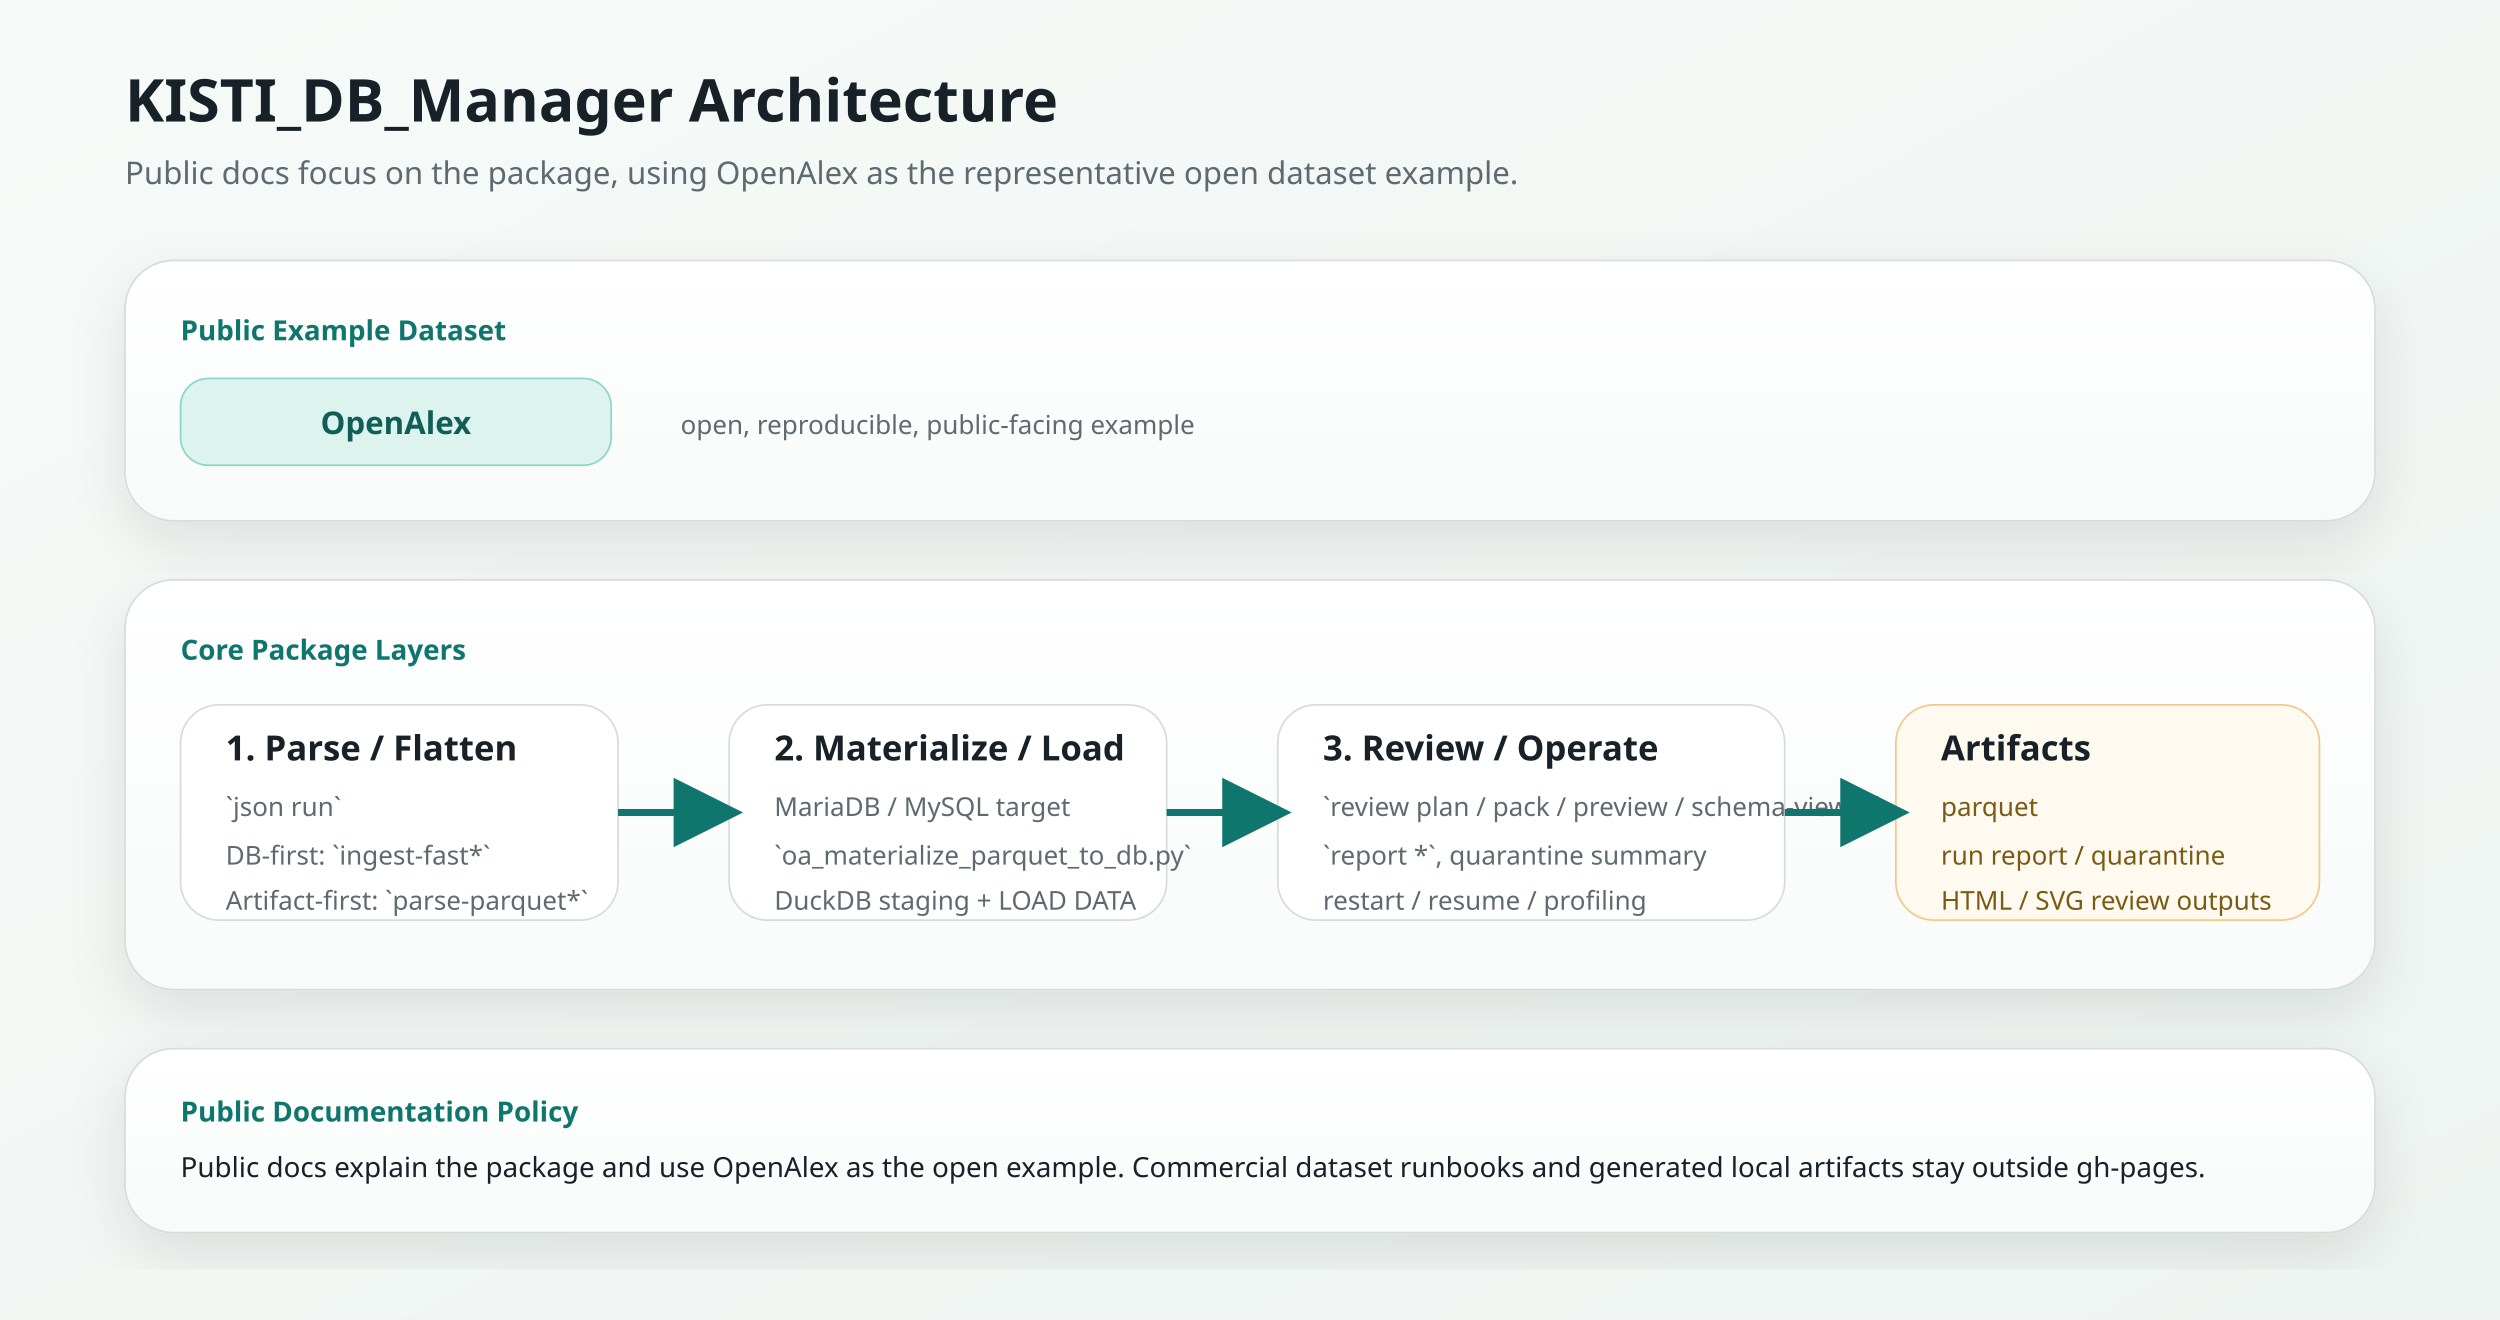
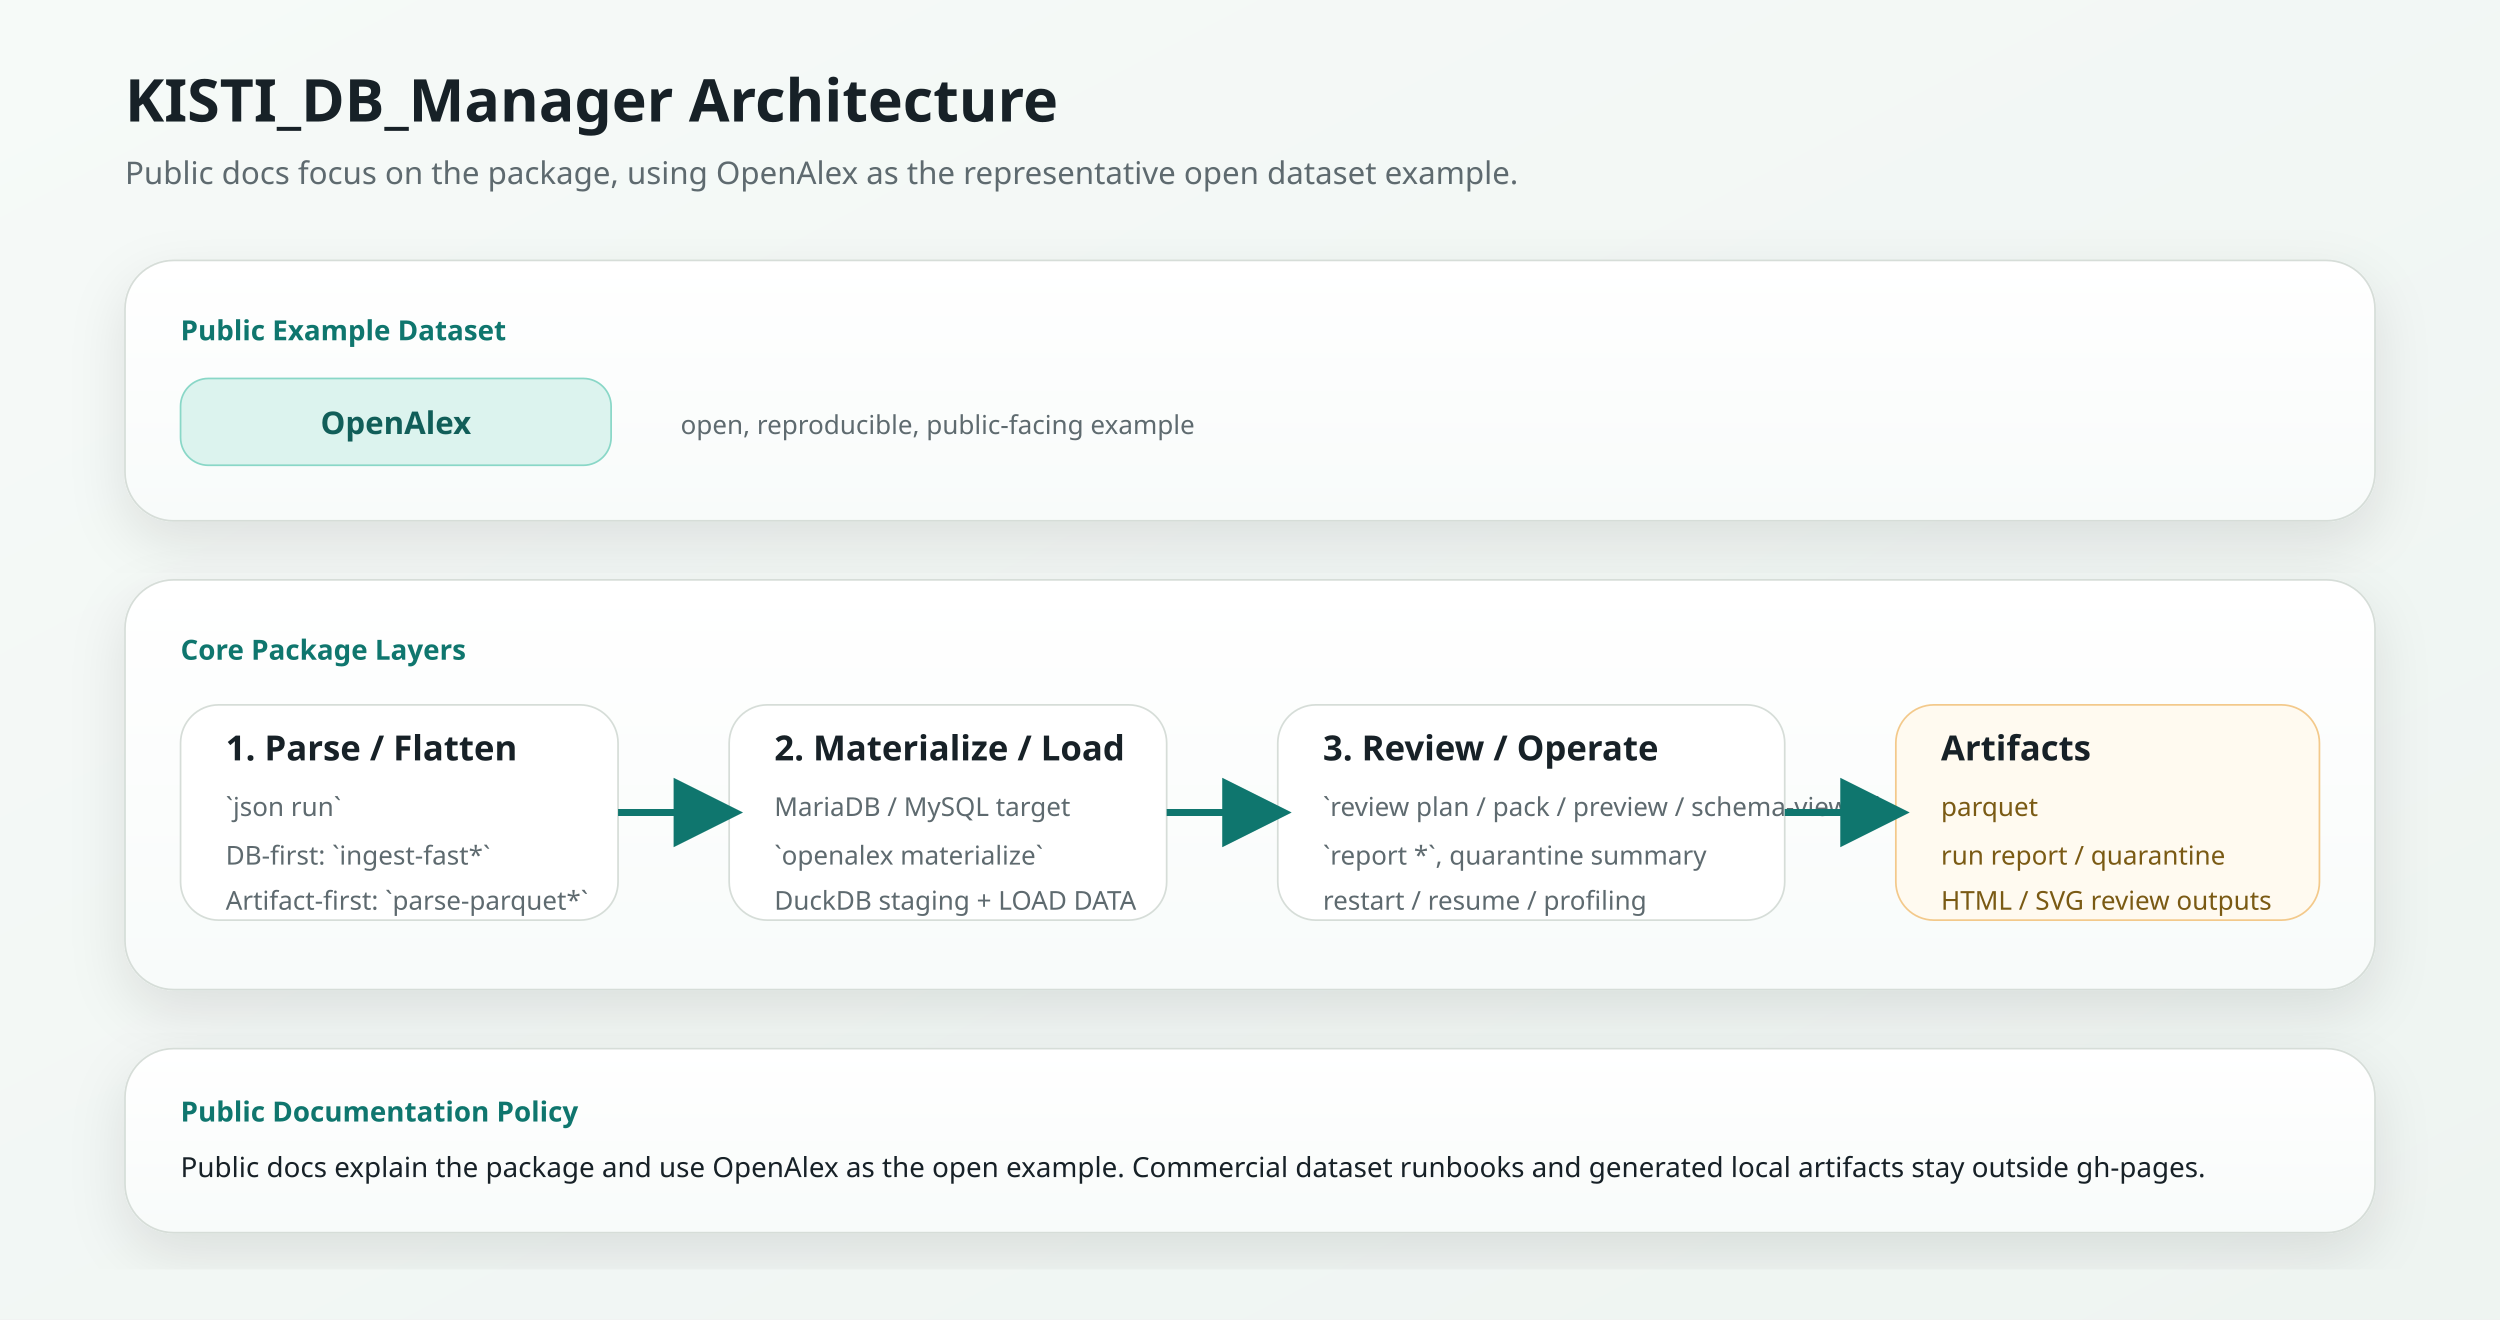
<svg xmlns="http://www.w3.org/2000/svg" width="1440" height="760" viewBox="0 0 1440 760" role="img" aria-labelledby="title desc">
  <defs>
    <linearGradient id="bg" x1="0" x2="1" y1="0" y2="1">
      <stop offset="0%" stop-color="#f6faf8" />
      <stop offset="100%" stop-color="#eef4f1" />
    </linearGradient>
    <linearGradient id="panel" x1="0" x2="0" y1="0" y2="1">
      <stop offset="0%" stop-color="#ffffff" />
      <stop offset="100%" stop-color="#f8fbfa" />
    </linearGradient>
    <filter id="shadow" x="-20%" y="-20%" width="140%" height="140%">
      <feDropShadow dx="0" dy="12" stdDeviation="16" flood-color="#172127" flood-opacity="0.10" />
    </filter>
    <marker id="arrow" markerWidth="10" markerHeight="10" refX="8" refY="5" orient="auto">
      <path d="M 0 0 L 10 5 L 0 10 z" fill="#0f766e" />
    </marker>
  </defs>
  <rect width="1440" height="760" fill="url(#bg)" />
  <text x="72" y="70" font-family="ui-sans-serif, system-ui, sans-serif" font-size="34" font-weight="700" fill="#172127">
    KISTI_DB_Manager Architecture
  </text>
  <text x="72" y="106" font-family="ui-sans-serif, system-ui, sans-serif" font-size="18" fill="#5e6a6f">
    Public docs focus on the package, using OpenAlex as the representative open dataset example.
  </text>
  <rect x="72" y="150" width="1296" height="150" rx="28" fill="url(#panel)" stroke="#d6ddd8" filter="url(#shadow)" />
  <text x="104" y="196" font-family="ui-sans-serif, system-ui, sans-serif" font-size="16" font-weight="700" fill="#0f766e">Public Example Dataset</text>
  <rect x="104" y="218" width="248" height="50" rx="16" fill="#dcf3ee" stroke="#89d7c7" />
  <text x="228" y="250" text-anchor="middle" font-family="ui-sans-serif, system-ui, sans-serif" font-size="18" font-weight="700" fill="#115e59">OpenAlex</text>
  <text x="392" y="250" font-family="ui-sans-serif, system-ui, sans-serif" font-size="15" fill="#5e6a6f">open, reproducible, public-facing example</text>
  <rect x="72" y="334" width="1296" height="236" rx="28" fill="url(#panel)" stroke="#d6ddd8" filter="url(#shadow)" />
  <text x="104" y="380" font-family="ui-sans-serif, system-ui, sans-serif" font-size="16" font-weight="700" fill="#0f766e">Core Package Layers</text>
  <rect x="104" y="406" width="252" height="124" rx="22" fill="#ffffff" stroke="#d6ddd8" />
  <text x="130" y="438" font-family="ui-sans-serif, system-ui, sans-serif" font-size="20" font-weight="700" fill="#172127">1. Parse / Flatten</text>
  <text x="130" y="470" font-family="ui-sans-serif, system-ui, sans-serif" font-size="15" fill="#5e6a6f">`json run`</text>
  <text x="130" y="498" font-family="ui-sans-serif, system-ui, sans-serif" font-size="15" fill="#5e6a6f">DB-first: `ingest-fast*`</text>
  <text x="130" y="524" font-family="ui-sans-serif, system-ui, sans-serif" font-size="15" fill="#5e6a6f">Artifact-first: `parse-parquet*`</text>
  <rect x="420" y="406" width="252" height="124" rx="22" fill="#ffffff" stroke="#d6ddd8" />
  <text x="446" y="438" font-family="ui-sans-serif, system-ui, sans-serif" font-size="20" font-weight="700" fill="#172127">2. Materialize / Load</text>
  <text x="446" y="470" font-family="ui-sans-serif, system-ui, sans-serif" font-size="15" fill="#5e6a6f">MariaDB / MySQL target</text>
-   <text x="446" y="498" font-family="ui-sans-serif, system-ui, sans-serif" font-size="15" fill="#5e6a6f">`oa_materialize_parquet_to_db.py`</text>
+   <text x="446" y="498" font-family="ui-sans-serif, system-ui, sans-serif" font-size="15" fill="#5e6a6f">`openalex materialize`</text>
  <text x="446" y="524" font-family="ui-sans-serif, system-ui, sans-serif" font-size="15" fill="#5e6a6f">DuckDB staging + LOAD DATA</text>
  <rect x="736" y="406" width="292" height="124" rx="22" fill="#ffffff" stroke="#d6ddd8" />
  <text x="762" y="438" font-family="ui-sans-serif, system-ui, sans-serif" font-size="20" font-weight="700" fill="#172127">3. Review / Operate</text>
  <text x="762" y="470" font-family="ui-sans-serif, system-ui, sans-serif" font-size="15" fill="#5e6a6f">`review plan / pack / preview / schema-viewer`</text>
  <text x="762" y="498" font-family="ui-sans-serif, system-ui, sans-serif" font-size="15" fill="#5e6a6f">`report *`, quarantine summary</text>
  <text x="762" y="524" font-family="ui-sans-serif, system-ui, sans-serif" font-size="15" fill="#5e6a6f">restart / resume / profiling</text>
  <rect x="1092" y="406" width="244" height="124" rx="22" fill="#fffaf0" stroke="#f3c98b" />
  <text x="1118" y="438" font-family="ui-sans-serif, system-ui, sans-serif" font-size="20" font-weight="700" fill="#172127">Artifacts</text>
  <text x="1118" y="470" font-family="ui-sans-serif, system-ui, sans-serif" font-size="15" fill="#7a5a14">parquet</text>
  <text x="1118" y="498" font-family="ui-sans-serif, system-ui, sans-serif" font-size="15" fill="#7a5a14">run report / quarantine</text>
  <text x="1118" y="524" font-family="ui-sans-serif, system-ui, sans-serif" font-size="15" fill="#7a5a14">HTML / SVG review outputs</text>
  <path d="M 356 468 C 384 468, 392 468, 420 468" stroke="#0f766e" stroke-width="4" fill="none" marker-end="url(#arrow)" />
  <path d="M 672 468 C 700 468, 708 468, 736 468" stroke="#0f766e" stroke-width="4" fill="none" marker-end="url(#arrow)" />
  <path d="M 1028 468 C 1052 468, 1066 468, 1092 468" stroke="#0f766e" stroke-width="4" fill="none" marker-end="url(#arrow)" />
  <rect x="72" y="604" width="1296" height="106" rx="28" fill="url(#panel)" stroke="#d6ddd8" filter="url(#shadow)" />
  <text x="104" y="646" font-family="ui-sans-serif, system-ui, sans-serif" font-size="16" font-weight="700" fill="#0f766e">Public Documentation Policy</text>
  <text x="104" y="678" font-family="ui-sans-serif, system-ui, sans-serif" font-size="16" fill="#172127">
    Public docs explain the package and use OpenAlex as the open example. Commercial dataset runbooks and generated local artifacts stay outside gh-pages.
  </text>
</svg>
